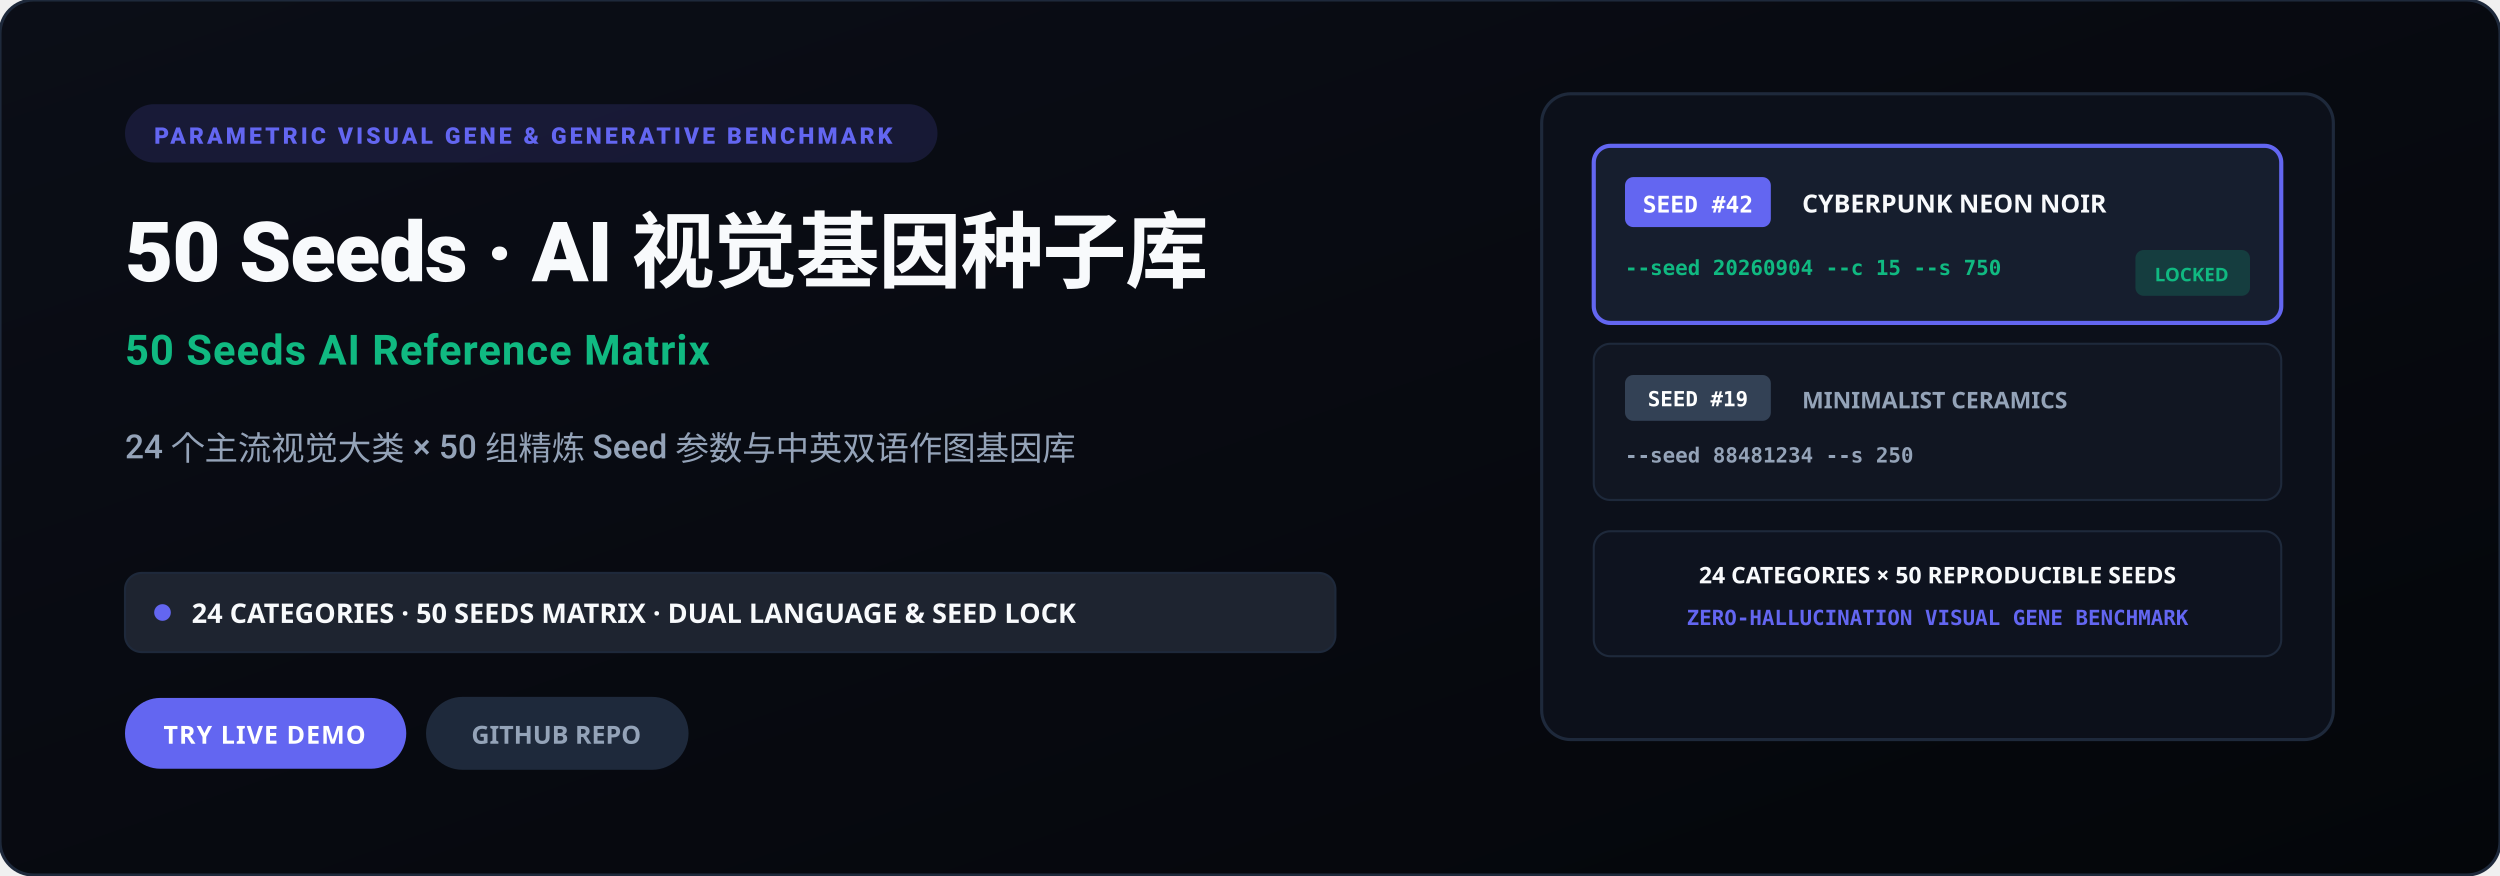
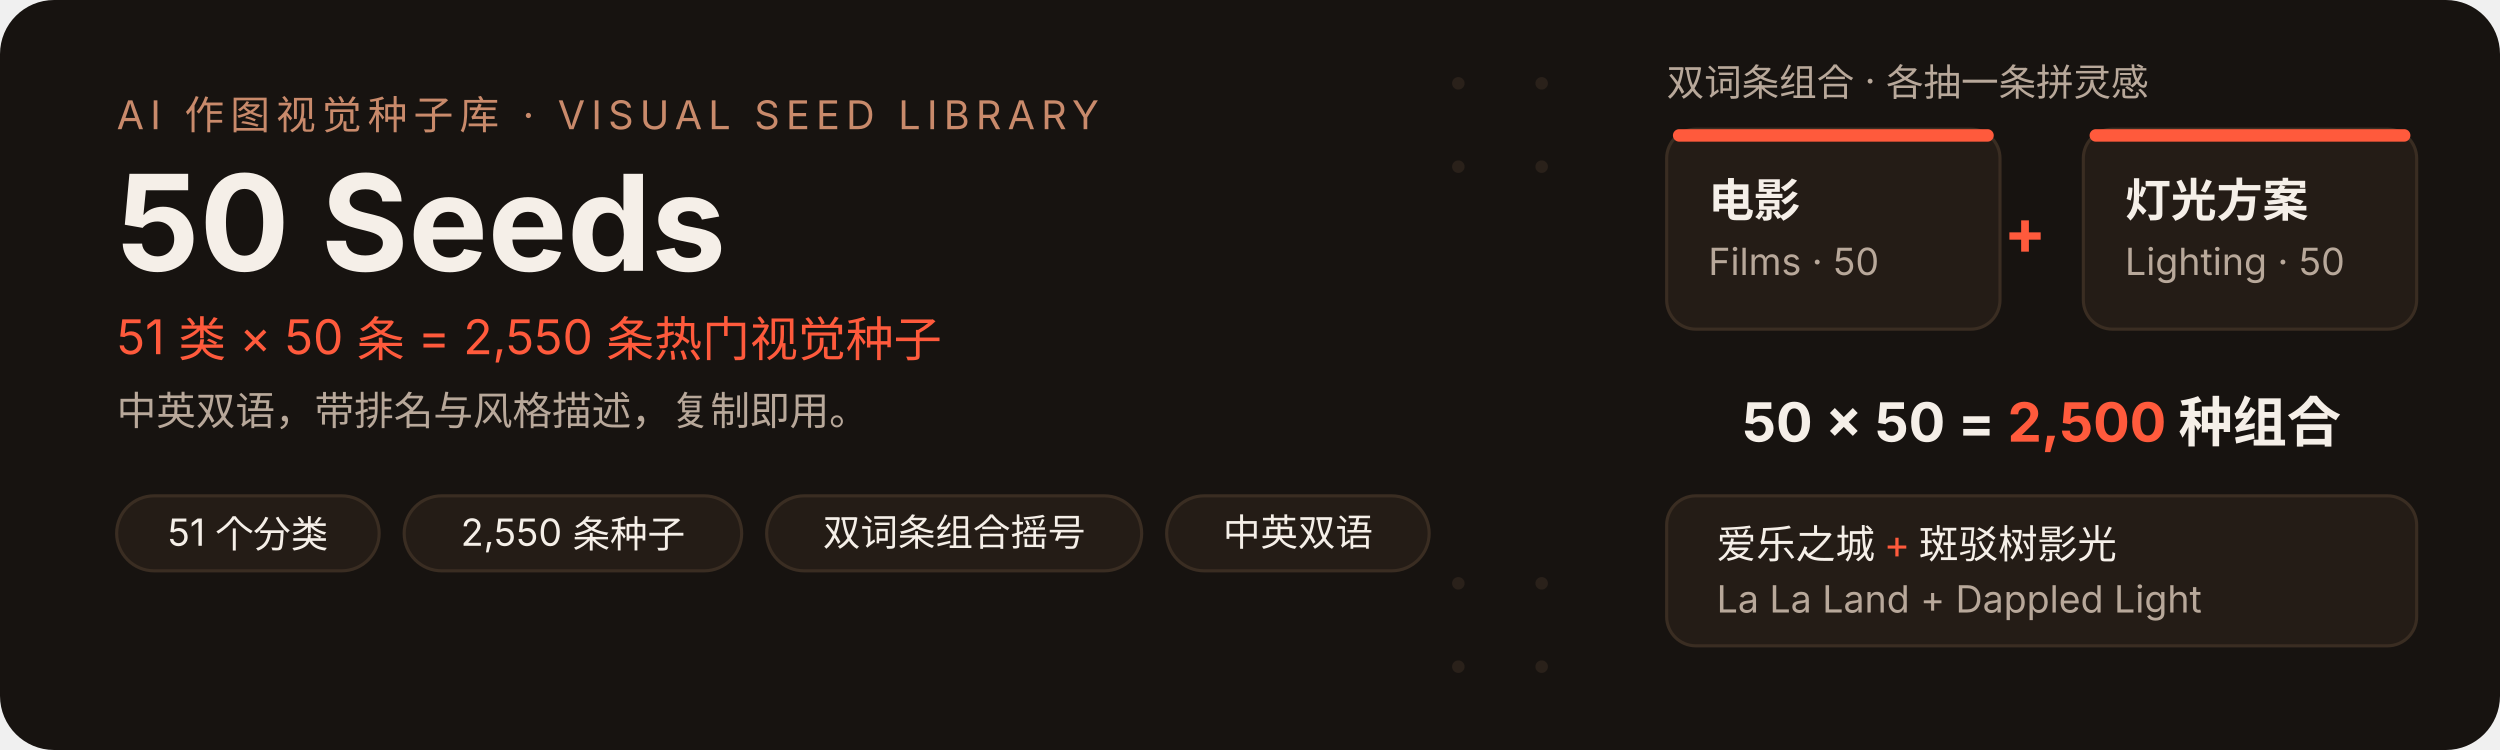
- <svg xmlns="http://www.w3.org/2000/svg" viewBox="0 0 1200 420" width="100%" height="100%">
-   <defs>
-     <linearGradient id="bgGrad_50-seeds" x1="0" y1="0" x2="1" y2="1">
-       <stop offset="0%" stop-color="#0B0E17" />
-       <stop offset="100%" stop-color="#04060A" />
-     </linearGradient>
-     <linearGradient id="primaryGrad_50-seeds" x1="0" y1="0" x2="1" y2="0">
-       <stop offset="0%" stop-color="#6366F1" />
-       <stop offset="100%" stop-color="#10B981" />
-     </linearGradient>
-   </defs>
-   <rect width="1200" height="420" rx="16" fill="url(#bgGrad_50-seeds)" stroke="#1E293B" stroke-width="1.5" />
-   <g transform="translate(60, 50)">
-     <rect x="0" y="0" width="390" height="28" rx="14" fill="#6366F1" opacity="0.15" />
-     <text x="14" y="19" font-family="system-ui, -apple-system, BlinkMacSystemFont, 'Segoe UI', Roboto, sans-serif" font-size="11" font-weight="800" fill="#6366F1" letter-spacing="1.5">PARAMETRIC VISUAL GENE &amp; GENERATIVE BENCHMARK</text>
-     <text x="0" y="85" font-family="system-ui, -apple-system, BlinkMacSystemFont, 'Segoe UI', Roboto, 'PingFang SC', 'Hiragino Sans GB', 'Microsoft YaHei', sans-serif" font-size="40" font-weight="900" fill="#F8FAFC" letter-spacing="-0.5">
-       50 Seeds · AI 视觉基因种子库
-     </text>
-     <text x="0" y="125" font-family="system-ui, -apple-system, BlinkMacSystemFont, 'Segoe UI', Roboto, sans-serif" font-size="20" font-weight="700" fill="#10B981" letter-spacing="0.5">
-       50 Seeds AI Reference Matrix
-     </text>
-     <text x="0" y="170" font-family="system-ui, -apple-system, BlinkMacSystemFont, 'Segoe UI', Roboto, 'PingFang SC', sans-serif" font-size="16" font-weight="500" fill="#94A3B8">
-       24 个主流视觉大类 × 50 组精炼 Seed 参数与中英双语作图基因库
-     </text>
-     <g transform="translate(0, 225)">
-       <rect x="0" y="0" width="581" height="38" rx="8" fill="#1E2430" stroke="#1E293B" stroke-width="1" />
-       <circle cx="18" cy="19" r="4" fill="#6366F1" />
-       <text x="32" y="24" font-family="system-ui, sans-serif" font-size="13" font-weight="700" fill="#F8FAFC">24 CATEGORIES · 50 SEEDS MATRIX · DUAL LANGUAGE &amp; SEED LOCK</text>
-     </g>
-     <g transform="translate(0, 285)">
-       <rect x="0" y="0" width="135" height="34" rx="17" fill="#6366F1" />
-       <text x="67" y="22" text-anchor="middle" font-family="system-ui, sans-serif" font-size="12" font-weight="800" fill="#FFFFFF" letter-spacing="0.5">TRY LIVE DEMO</text>
-       <rect x="145" y="0" width="125" height="34" rx="17" fill="#1E293B" stroke="#1E293B" stroke-width="1" />
-       <text x="207" y="22" text-anchor="middle" font-family="system-ui, sans-serif" font-size="12" font-weight="700" fill="#94A3B8">GITHUB REPO</text>
+ <svg xmlns="http://www.w3.org/2000/svg" width="1200" height="360" viewBox="0 0 1200 360" role="img" aria-labelledby="title desc">
+   <rect width="1200" height="360" rx="26" fill="#171310" />
+   <g id="dots" fill="#2a211a">
+     <circle cx="700" cy="40" r="3" />
+     <circle cx="740" cy="40" r="3" />
+     <circle cx="700" cy="80" r="3" />
+     <circle cx="740" cy="80" r="3" />
+     <circle cx="700" cy="320" r="3" />
+     <circle cx="740" cy="320" r="3" />
+     <circle cx="700" cy="280" r="3" />
+     <circle cx="740" cy="280" r="3" />
+   </g>
+   <g id="title-block" font-family="-apple-system, BlinkMacSystemFont, 'Segoe UI', 'PingFang SC', 'Microsoft YaHei', sans-serif">
+     <text x="56" y="62" font-size="19" letter-spacing="3" fill="#c98a6b">AI 作图视觉种子库 · VISUAL SEED LIBRARY</text>
+     <text x="56" y="130" font-size="64" font-weight="700" fill="#f5efe8">50 Seeds</text>
+     <text x="56" y="170" font-size="23" fill="#ff5a3c">51 类 × 50 条 = 2,550 条热门视觉种子</text>
+     <text x="56" y="204" font-size="19" fill="#b8a89a">中英双语，带排名与风格描述，复制即用。</text>
+     <g id="chips" font-size="18" fill="#f5efe8" text-anchor="middle">
+       <g>
+         <rect x="56" y="238" width="126" height="36" rx="18" fill="#241c16" stroke="#3a2d22" stroke-width="1.5" />
+         <text x="119" y="262">51 个分类</text>
+       </g>
+       <g>
+         <rect x="194" y="238" width="162" height="36" rx="18" fill="#241c16" stroke="#3a2d22" stroke-width="1.5" />
+         <text x="275" y="262">2,550 条种子</text>
+       </g>
+       <g>
+         <rect x="368" y="238" width="180" height="36" rx="18" fill="#241c16" stroke="#3a2d22" stroke-width="1.5" />
+         <text x="458" y="262">双词条组合摇号</text>
+       </g>
+       <g>
+         <rect x="560" y="238" width="126" height="36" rx="18" fill="#241c16" stroke="#3a2d22" stroke-width="1.5" />
+         <text x="623" y="262">中英双语</text>
+       </g>
    </g>
  </g>
-   <g transform="translate(740, 45)">
-     <rect x="0" y="0" width="380" height="310" rx="14" fill="#0C101A" stroke="#1E293B" stroke-width="1.5" />
-     <g transform="translate(25, 25)">
-       <rect x="0" y="0" width="330" height="85" rx="8" fill="#161E2E" stroke="#6366F1" stroke-width="2" />
-       <rect x="15" y="15" width="70" height="24" rx="4" fill="#6366F1" />
-       <text x="50" y="32" text-anchor="middle" font-family="system-ui, monospace" font-size="11" font-weight="900" fill="#FFFFFF">SEED #42</text>
-       <text x="100" y="32" font-family="system-ui, sans-serif" font-size="12" font-weight="800" fill="#F8FAFC">CYBERPUNK NEON NOIR</text>
-       <text x="15" y="62" font-family="system-ui, monospace" font-size="10" font-weight="600" fill="#10B981">--seed 20260904 --c 15 --s 750</text>
-       <rect x="260" y="50" width="55" height="22" rx="4" fill="#10B981" opacity="0.2" />
-       <text x="287" y="65" text-anchor="middle" font-family="system-ui, sans-serif" font-size="9" font-weight="800" fill="#10B981">LOCKED</text>
-       <rect x="0" y="95" width="330" height="75" rx="8" fill="#111622" stroke="#1E293B" stroke-width="1" />
-       <rect x="15" y="110" width="70" height="22" rx="4" fill="#334155" />
-       <text x="50" y="125" text-anchor="middle" font-family="system-ui, monospace" font-size="10" font-weight="800" fill="#FFFFFF">SEED #19</text>
-       <text x="100" y="126" font-family="system-ui, sans-serif" font-size="11" font-weight="700" fill="#94A3B8">MINIMALIST CERAMICS</text>
-       <text x="15" y="152" font-family="system-ui, monospace" font-size="10" font-weight="600" fill="#94A3B8">--seed 88481234 --s 250</text>
-       <rect x="0" y="185" width="330" height="60" rx="8" fill="#0E131F" stroke="#1E293B" stroke-width="1" />
-       <text x="165" y="210" text-anchor="middle" font-family="system-ui, sans-serif" font-size="11" font-weight="800" fill="#F8FAFC">24 CATEGORIES × 50 REPRODUCIBLE SEEDS</text>
-       <text x="165" y="230" text-anchor="middle" font-family="system-ui, monospace" font-size="10" font-weight="700" fill="#6366F1">ZERO-HALLUCINATION VISUAL GENE BENCHMARK</text>
+   <g id="combo-diagram" font-family="-apple-system, BlinkMacSystemFont, 'Segoe UI', 'PingFang SC', 'Microsoft YaHei', sans-serif">
+     <text x="800" y="46" font-size="18" fill="#b8a89a">双词条组合 · 各抽一条拼灵感</text>
+     <g id="card-a">
+       <rect x="800" y="62" width="160" height="96" rx="14" fill="#241c16" stroke="#3a2d22" stroke-width="1.5" />
+       <path d="M806 65 h148" stroke="#ff5a3c" stroke-width="6" stroke-linecap="round" />
+       <text x="820" y="104" font-size="22" font-weight="700" fill="#f5efe8">电影</text>
+       <text x="820" y="132" font-size="18" fill="#b8a89a">Films · 50</text>
+     </g>
+     <text x="972" y="122" font-size="30" font-weight="700" fill="#ff5a3c" text-anchor="middle">+</text>
+     <g id="card-b">
+       <rect x="1000" y="62" width="160" height="96" rx="14" fill="#241c16" stroke="#3a2d22" stroke-width="1.5" />
+       <path d="M1006 65 h148" stroke="#ff5a3c" stroke-width="6" stroke-linecap="round" />
+       <text x="1020" y="104" font-size="22" font-weight="700" fill="#f5efe8">灯光方案</text>
+       <text x="1020" y="132" font-size="18" fill="#b8a89a">Lighting · 50</text>
+     </g>
+     <g id="combo-math" text-anchor="middle">
+       <text x="980" y="212" font-size="26" font-weight="700" fill="#f5efe8">50 × 50 = <tspan fill="#ff5a3c">2,500</tspan> 种组合</text>
+     </g>
+     <g id="combo-example">
+       <rect x="800" y="238" width="360" height="72" rx="14" fill="#241c16" stroke="#3a2d22" stroke-width="1.5" />
+       <text x="824" y="268" font-size="19" fill="#f5efe8">爱乐之城 <tspan fill="#ff5a3c">+</tspan> 斑驳树影光</text>
+       <text x="824" y="294" font-size="18" fill="#b8a89a">La La Land + Dappled Light</text>
    </g>
  </g>
</svg>
